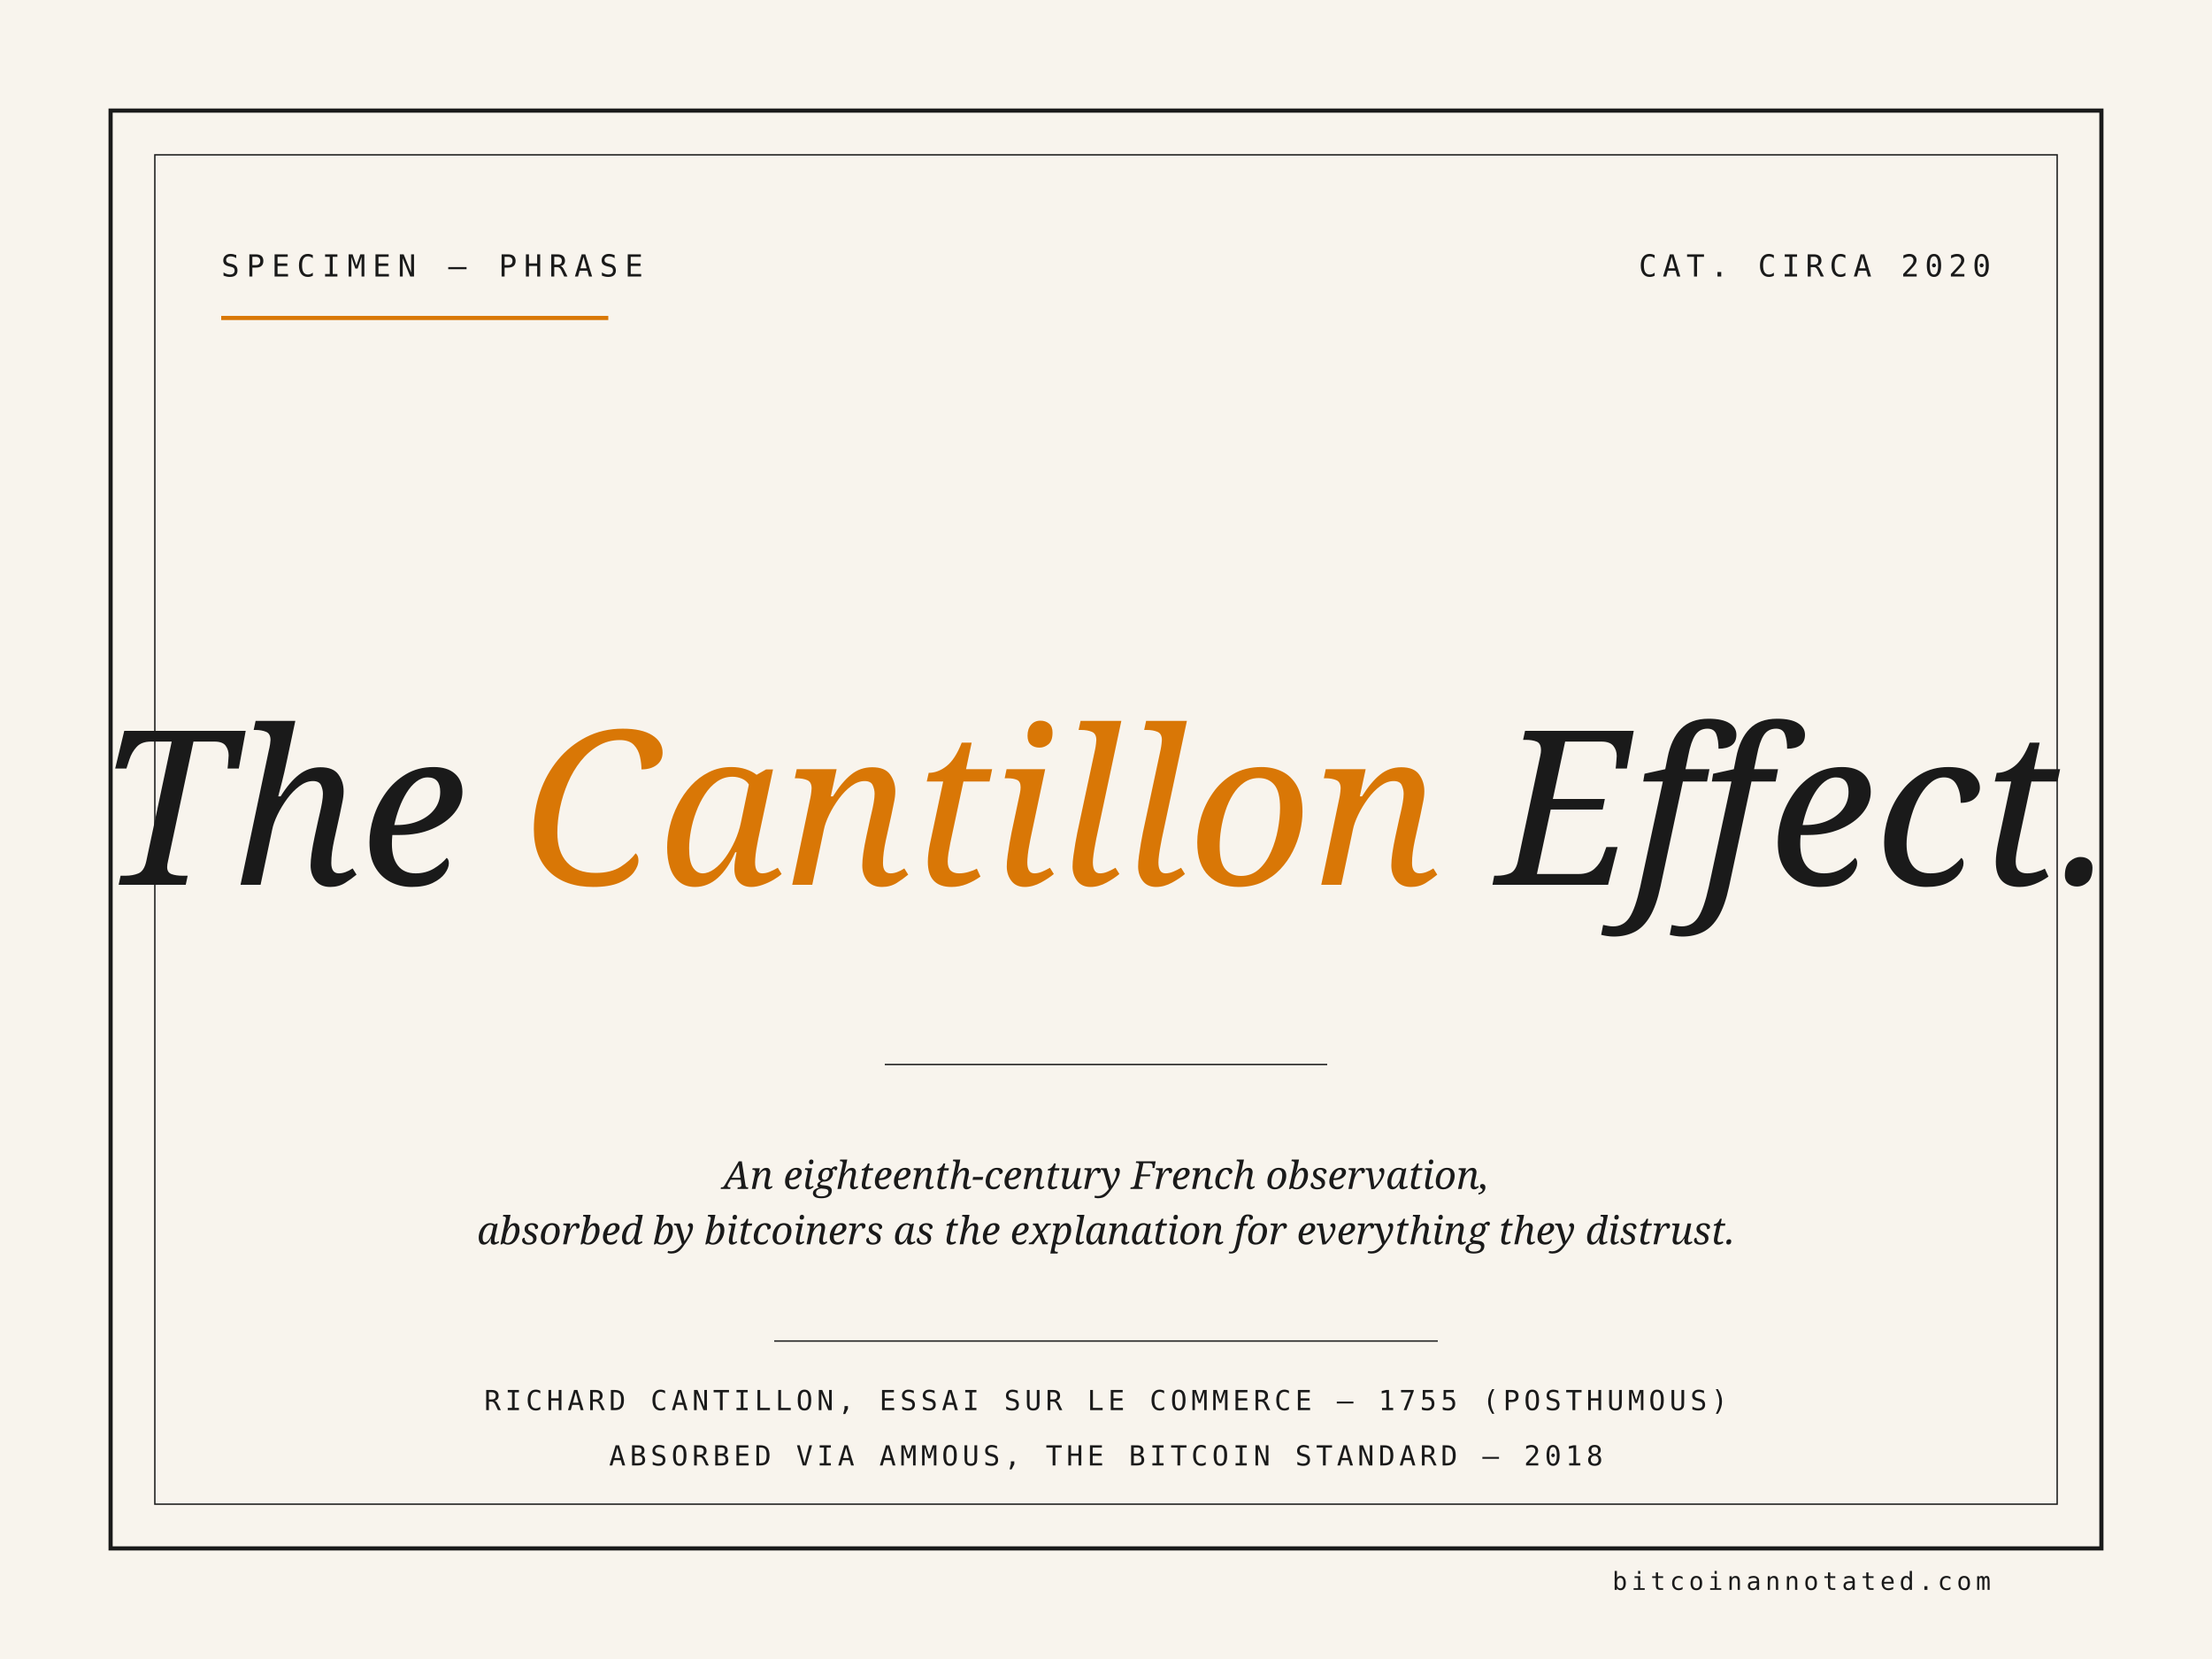
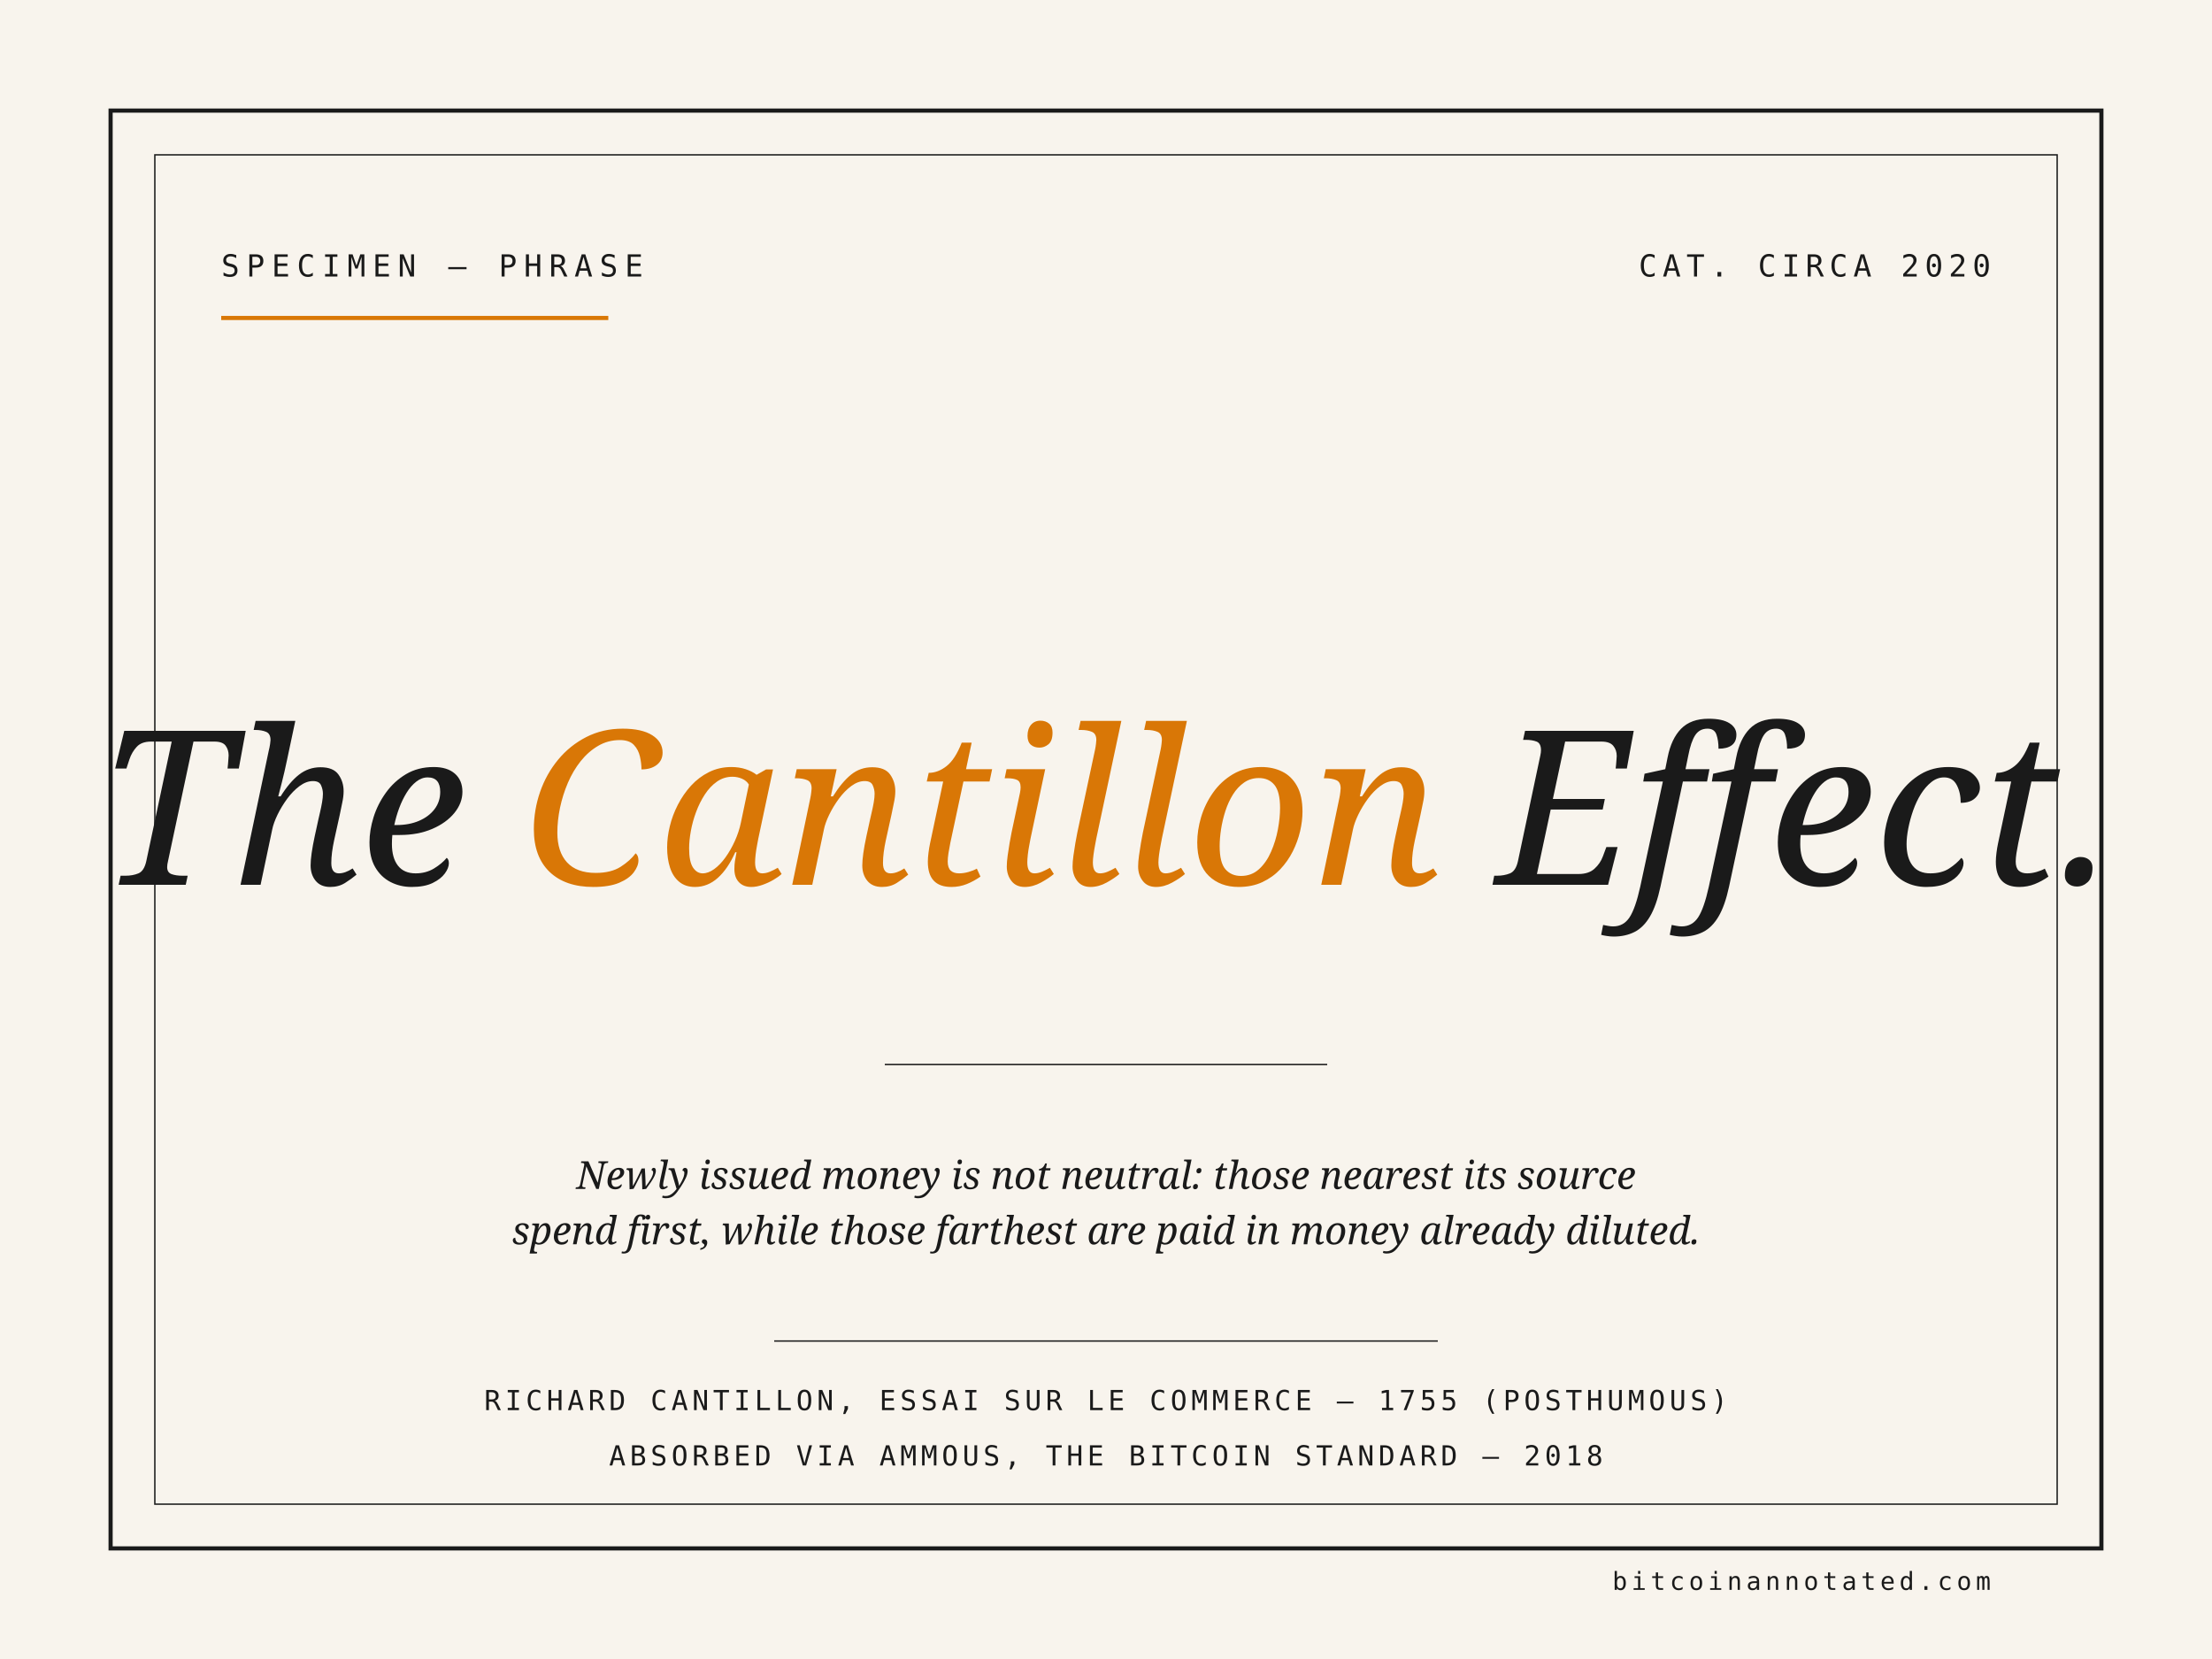
<svg xmlns="http://www.w3.org/2000/svg" viewBox="0 0 800 600" width="800" height="600">
  <rect width="800" height="600" fill="#f8f4ed" />
  <rect x="40" y="40" width="720" height="520" fill="none" stroke="#1a1a1a" stroke-width="1.5" />
  <rect x="56" y="56" width="688" height="488" fill="none" stroke="#1a1a1a" stroke-width="0.5" />
  <text x="80" y="100" font-family="JetBrains Mono, monospace" font-size="11" fill="#1a1a1a" letter-spacing="2.5">SPECIMEN — PHRASE</text>
  <line x1="80" y1="115" x2="220" y2="115" stroke="#d97706" stroke-width="1.5" />
  <text x="720" y="100" font-family="JetBrains Mono, monospace" font-size="11" fill="#1a1a1a" letter-spacing="2" text-anchor="end">CAT. CIRCA 2020</text>
  <text x="400" y="320" font-family="EB Garamond, Garamond, serif" font-style="italic" font-size="78" fill="#1a1a1a" text-anchor="middle" font-weight="500">The <tspan fill="#d97706">Cantillon</tspan> Effect.</text>
  <line x1="320" y1="385" x2="480" y2="385" stroke="#1a1a1a" stroke-width="0.5" />
-   <text x="400" y="430" font-family="EB Garamond, Garamond, serif" font-style="italic" font-size="14" fill="#1a1a1a" text-anchor="middle">An eighteenth-century French observation,</text>
-   <text x="400" y="450" font-family="EB Garamond, Garamond, serif" font-style="italic" font-size="14" fill="#1a1a1a" text-anchor="middle">absorbed by bitcoiners as the explanation for everything they distrust.</text>
+   <text x="400" y="430" font-family="EB Garamond, Garamond, serif" font-style="italic" font-size="14" fill="#1a1a1a" text-anchor="middle">Newly issued money is not neutral: those nearest its source</text>
+   <text x="400" y="450" font-family="EB Garamond, Garamond, serif" font-style="italic" font-size="14" fill="#1a1a1a" text-anchor="middle">spend first, while those farthest are paid in money already diluted.</text>
  <line x1="280" y1="485" x2="520" y2="485" stroke="#1a1a1a" stroke-width="0.5" />
  <text x="400" y="510" font-family="JetBrains Mono, monospace" font-size="10" fill="#1a1a1a" letter-spacing="1.5" text-anchor="middle">RICHARD CANTILLON, ESSAI SUR LE COMMERCE — 1755 (POSTHUMOUS)</text>
  <text x="400" y="530" font-family="JetBrains Mono, monospace" font-size="10" fill="#1a1a1a" letter-spacing="1.5" text-anchor="middle">ABSORBED VIA AMMOUS, THE BITCOIN STANDARD — 2018</text>
  <text x="720" y="575" font-family="JetBrains Mono, monospace" font-size="9" fill="#1a1a1a" letter-spacing="1.5" text-anchor="end">bitcoinannotated.com</text>
</svg>
